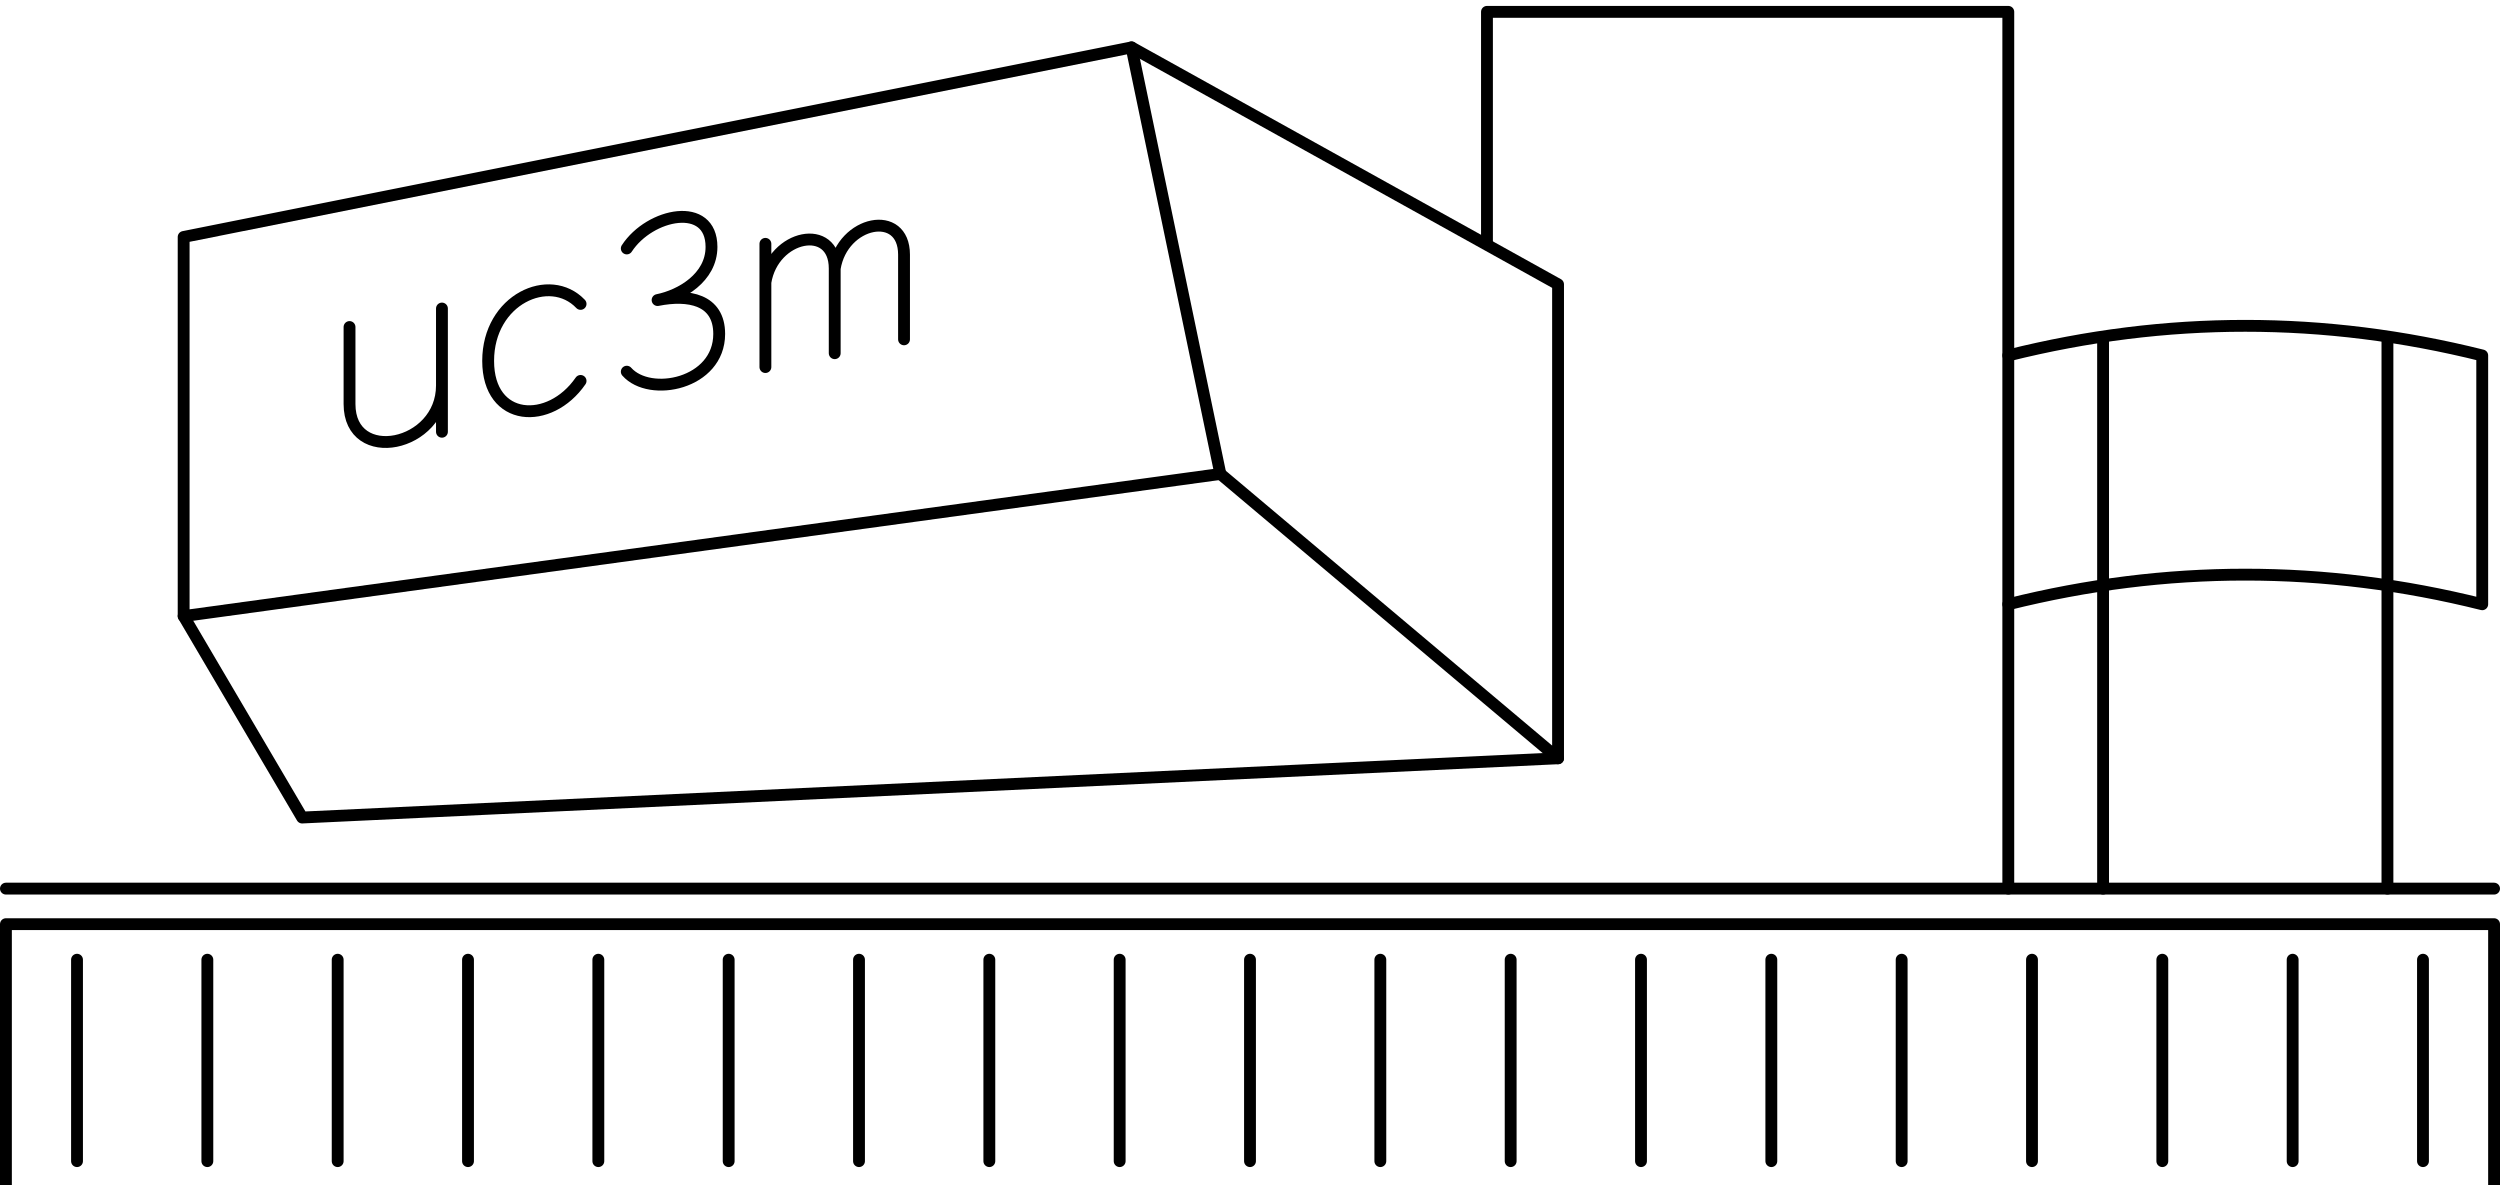
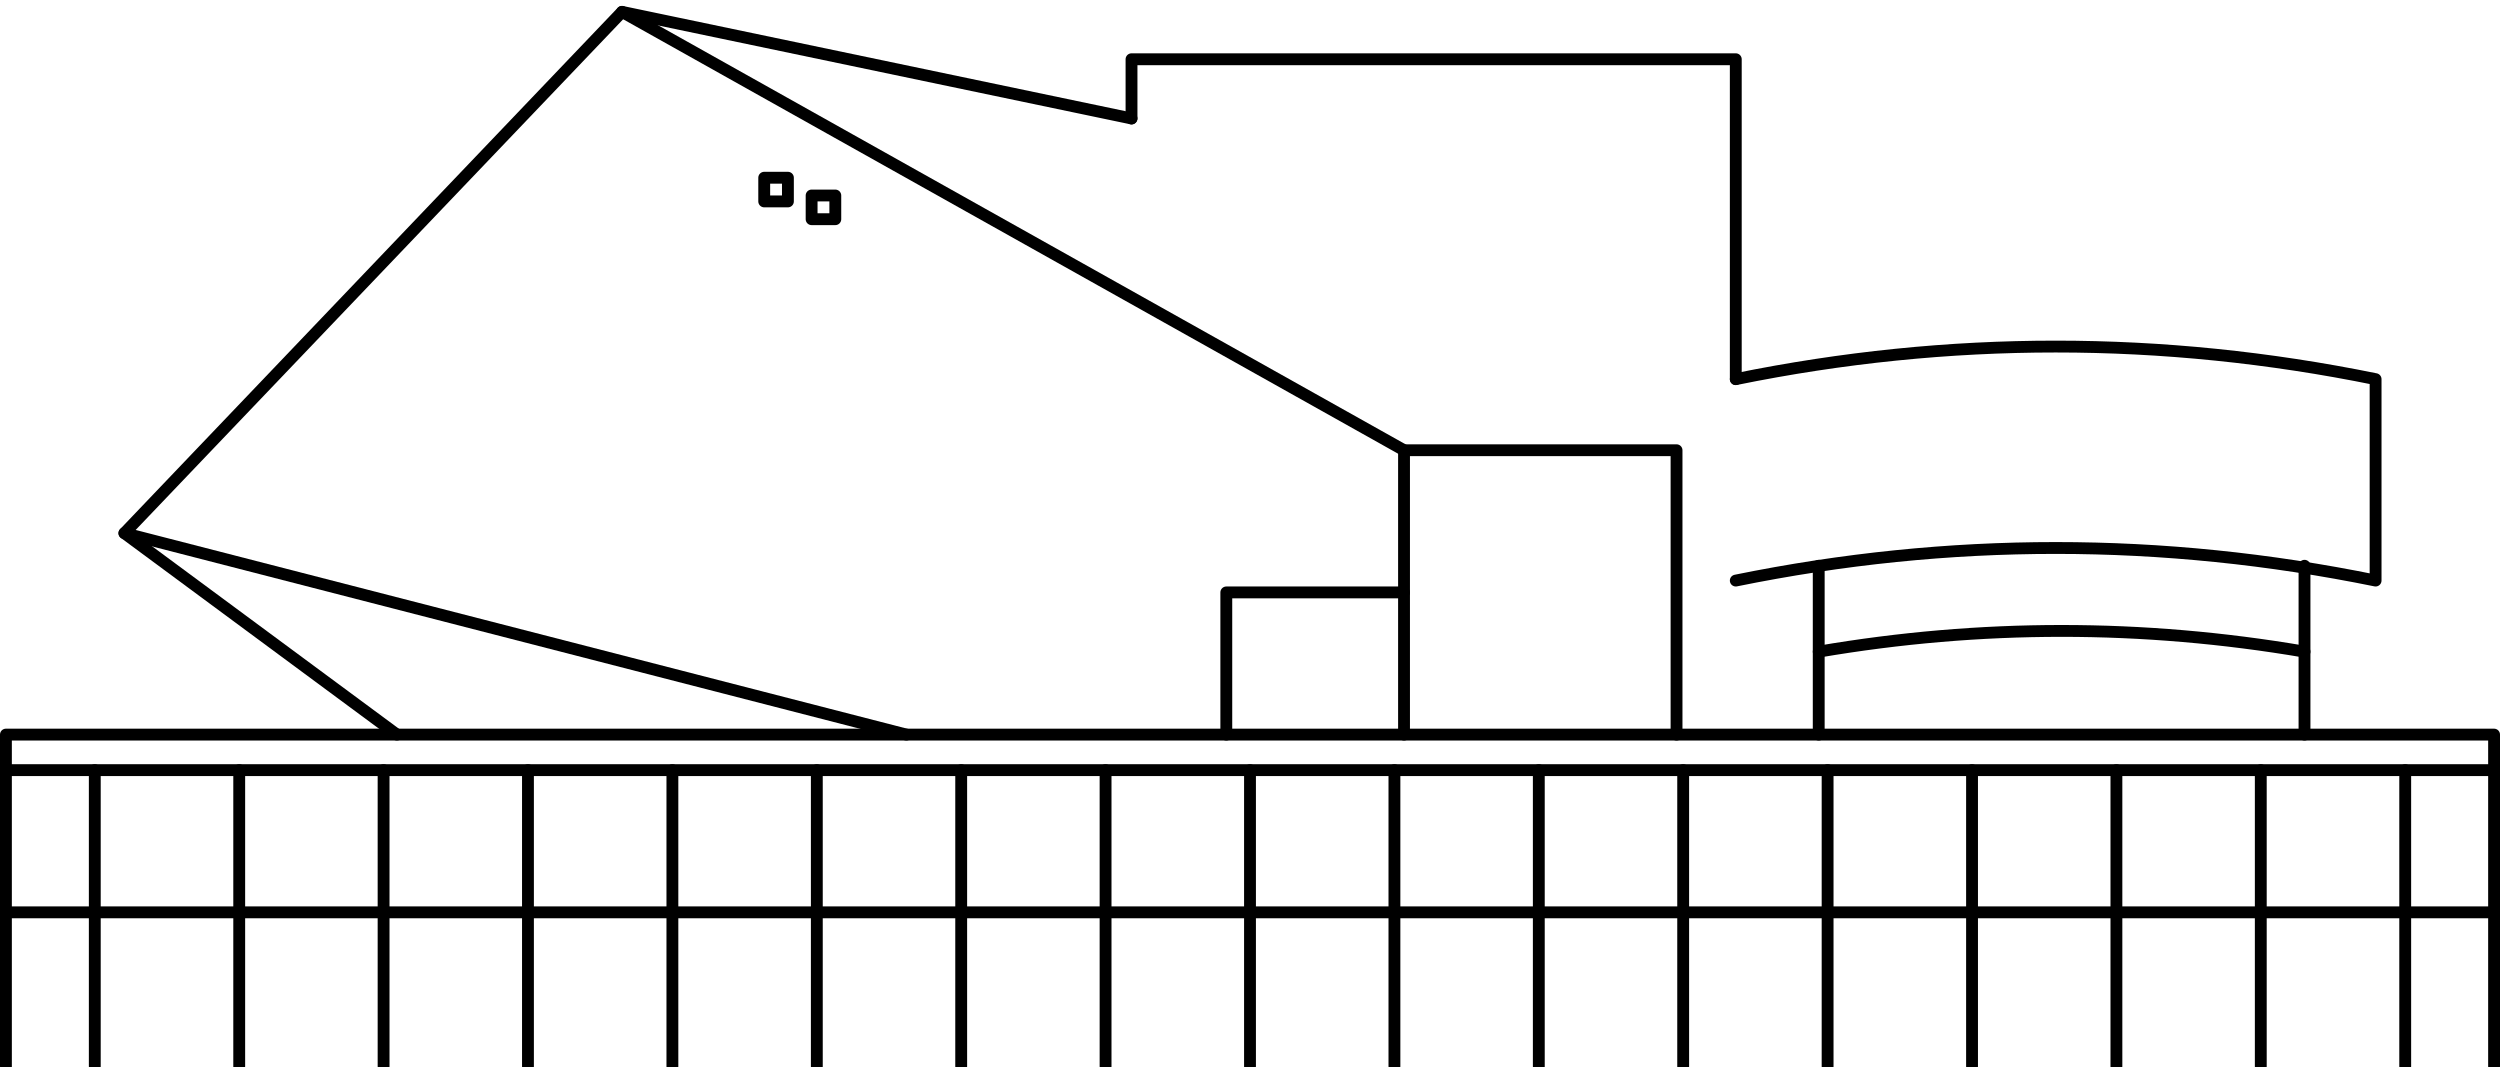
- <svg xmlns="http://www.w3.org/2000/svg" fill="none" stroke="currentColor" stroke-linecap="round" stroke-linejoin="round" stroke-width="2" viewBox="-1 -1 422 200">
-   <path d="M0 199v-44h420v44" />
-   <path d="M0 149h420" />
-   <path d="M12 195v-34m22 34v-34m22 34v-34m22 34v-34m22 34v-34m22 34v-34m22 34v-34m22 34v-34m22 34v-34m22 34v-34m22 34v-34m22 34v-34m22 34v-34m22 34v-34m22 34v-34m22 34v-34m22 34v-34m22 34v-34m22 34v-34" />
-   <path d="M30 103V39L190 7l15 72Z" />
-   <path d="m190 7 72 40v80l-57-48" />
-   <path d="m30 103 20 34 212-10" />
-   <path d="M250 40V1h88v148" />
-   <path d="M338 59q40-10 80 0v42q-40-10-80 0" />
-   <path d="M354 56v93m48-93v93" />
-   <path d="M58 54.2v13c0 10.4 15.6 7.28 15.6-3.12v-13 20.8" />
-   <path d="M97 50.3c-5.2-5.46-15.6-.78-15.6 9.62S91.8 70.84 97 63.3" />
-   <path d="M104.8 40.94c3.9-5.98 14.3-8.06 14.3-.26 0 5.2-5.2 8.19-9.1 8.97 5.2-1.04 10.4-.13 10.4 5.72 0 8.45-11.7 10.79-15.6 6.37" />
-   <path d="M128.2 60.96v-20.8 6.5c1.3-8.06 11.7-10.14 11.7-2.34v14.3-14.3c1.3-8.06 11.7-10.14 11.7-2.34v14.3" />
+ <svg xmlns="http://www.w3.org/2000/svg" fill="none" stroke="currentColor" stroke-linecap="round" stroke-linejoin="round" stroke-width="2" viewBox="-1 -1 422 180">
+   <path d="M0 179v-56h420v56" />
+   <path d="M0 129h420" />
+   <path d="M15 179v-50m24.38 50v-50m24.37 50v-50m24.37 50v-50m24.38 50v-50m24.38 50v-50m24.37 50v-50m24.37 50v-50M210 179v-50m24.38 50v-50m24.37 50v-50m24.37 50v-50m24.38 50v-50m24.38 50v-50m24.37 50v-50m24.37 50v-50M405 179v-50" />
+   <path d="M0 153h420" />
+   <path d="M152 123 20 89l84-88 132 74" />
+   <path d="m20 89 46 34" />
+   <path d="m104 1 86 18" />
+   <path d="M128 33h4v-4h-4Zm8 3h4v-4h-4Z" />
+   <path d="M190 19V9h102v54" />
+   <path d="M236 123V75h46v48" />
+   <path d="M206 123V99h30" />
+   <path d="M292 63q54-11 108 0v34q-54-11-108 0" />
+   <path d="M306 94.5V123m82-28.5V123" />
+   <path d="M306 109q41-7 82 0" />
</svg>
